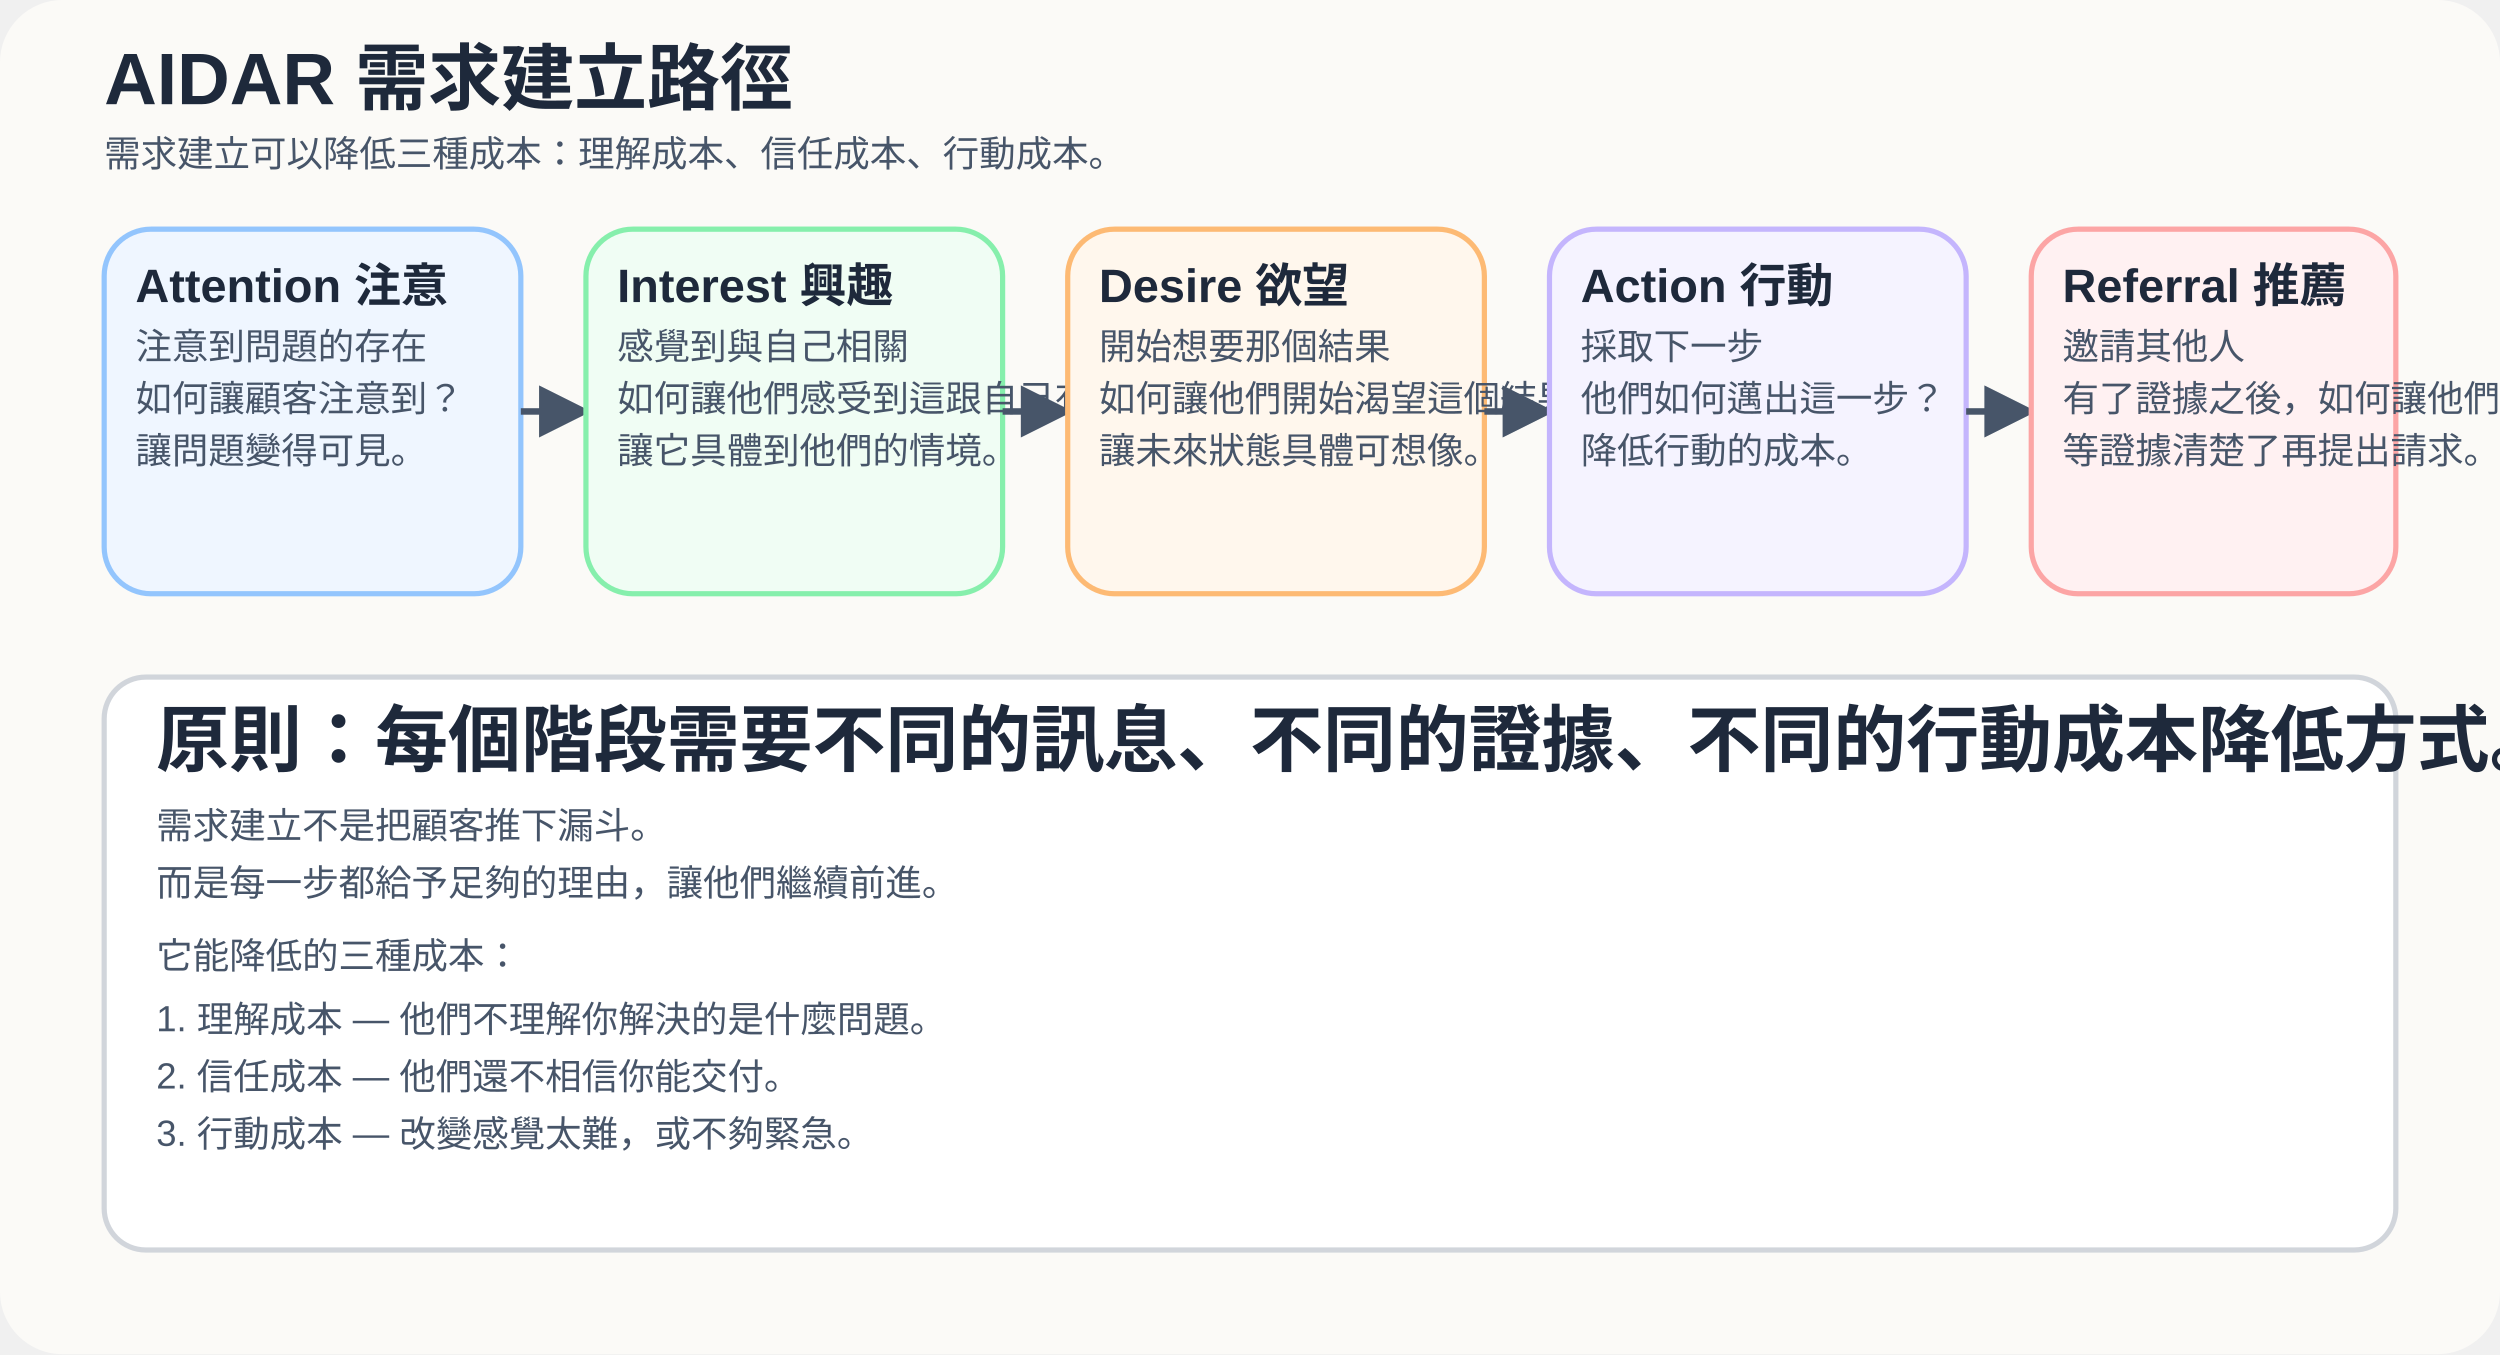
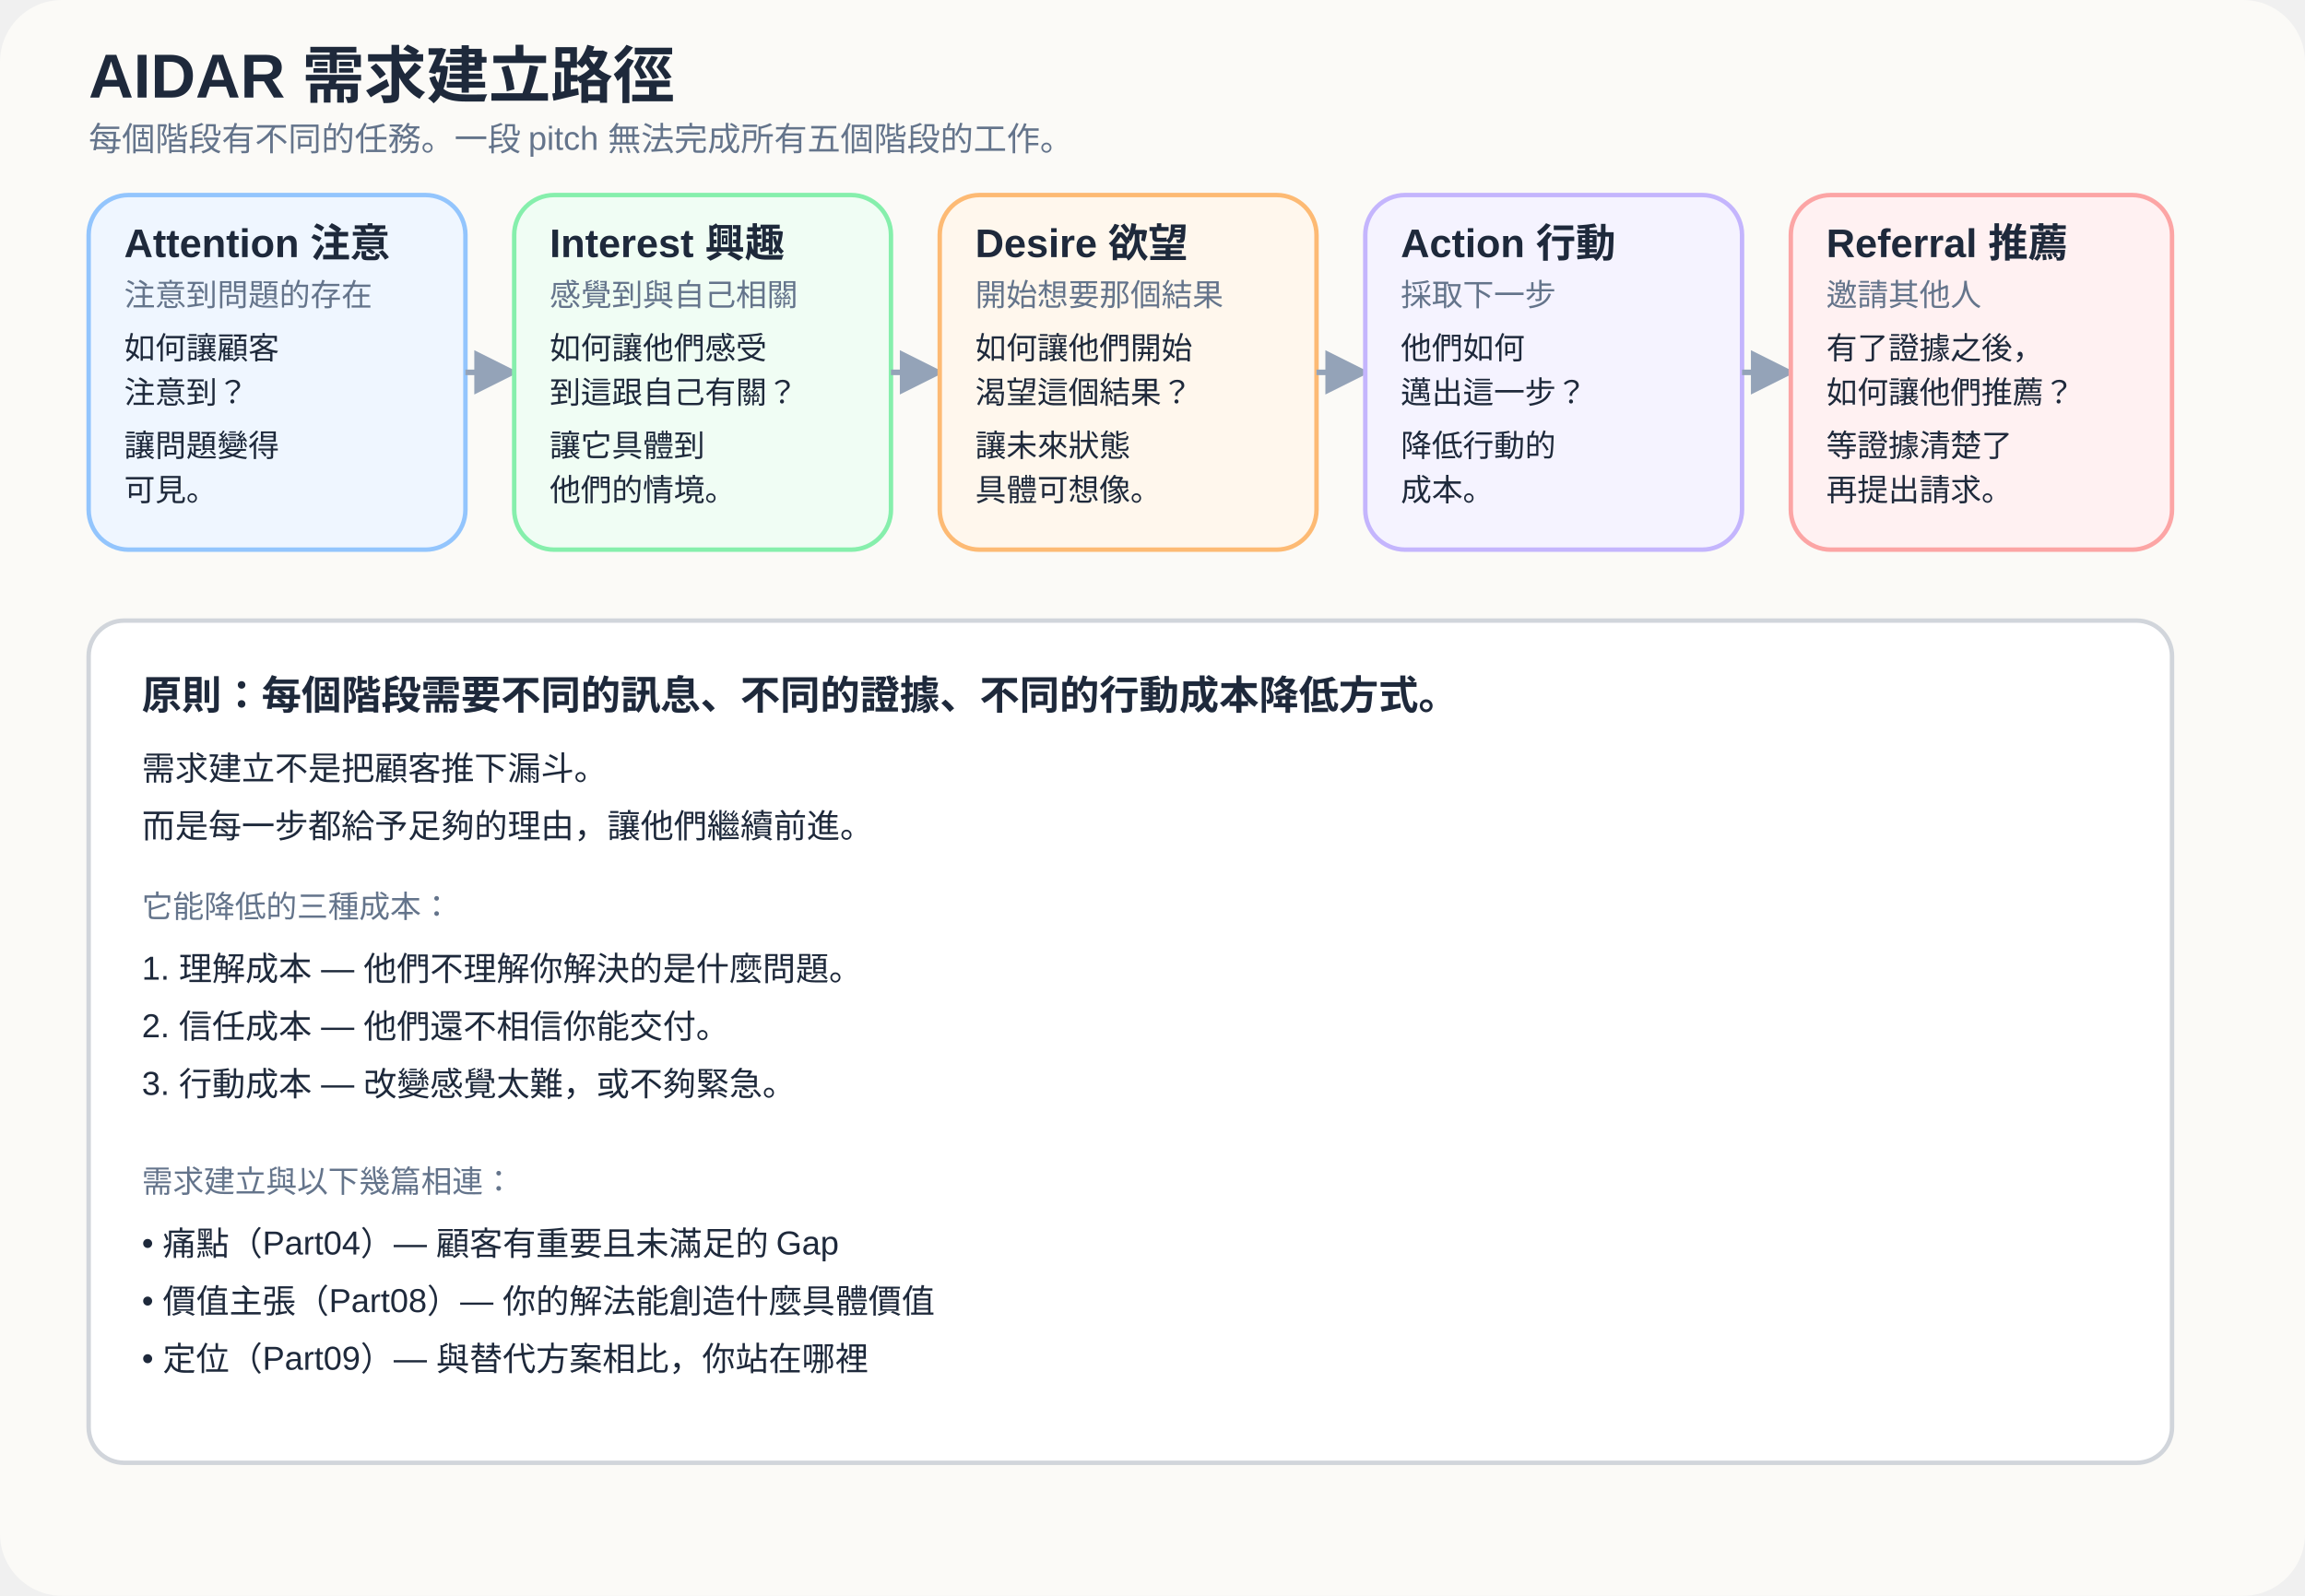
- <svg xmlns="http://www.w3.org/2000/svg" viewBox="0 0 960 520" role="img" aria-labelledby="title desc">
+ <svg xmlns="http://www.w3.org/2000/svg" viewBox="0 0 1040 720" role="img" aria-labelledby="title desc">
  <defs>
    <marker id="arr" viewBox="0 0 10 10" refX="9" refY="5" markerWidth="8" markerHeight="8" orient="auto-start-reverse">
-       <path d="M 0 0 L 10 5 L 0 10 z" fill="#475569" />
+       <path d="M 0 0 L 10 5 L 0 10 z" fill="#94a3b8" />
    </marker>
  </defs>
  <style>
- text{font-family:'Noto Sans TC',Arial,sans-serif;fill:#1f2937}.bg{fill:#fbfaf7}.h{font-size:28px;font-weight:700;fill:#1e293b}.t{font-size:18px;font-weight:700;fill:#1e293b}.b{font-size:14px;fill:#475569}.box{fill:#fff;stroke:#d1d5db;stroke-width:2;rx:16}.a1{fill:#eff6ff;stroke:#93c5fd;stroke-width:2}.a2{fill:#f0fdf4;stroke:#86efac;stroke-width:2}.a3{fill:#fff7ed;stroke:#fdba74;stroke-width:2}.a4{fill:#f5f3ff;stroke:#c4b5fd;stroke-width:2}.a5{fill:#fff1f2;stroke:#fca5a5;stroke-width:2}
+     text { font-family: 'Noto Sans TC', Arial, sans-serif; }
+     .h { font-size: 28px; font-weight: 700; fill: #1e293b; }
+     .sub { font-size: 15px; fill: #64748b; }
+     .stage-title { font-size: 18px; font-weight: 700; fill: #1e293b; }
+     .stage-sub { font-size: 14px; fill: #64748b; }
+     .stage-body { font-size: 14px; fill: #1e293b; }
+     .rule-h { font-size: 18px; font-weight: 700; fill: #1e293b; }
+     .rule-body { font-size: 15px; fill: #1e293b; }
+     .rule-muted { font-size: 14px; fill: #64748b; }
+     .box { fill: #fff; stroke: #d1d5db; stroke-width: 2; rx: 16; }
+     .a1 { fill: #eff6ff; stroke: #93c5fd; stroke-width: 2; }
+     .a2 { fill: #f0fdf4; stroke: #86efac; stroke-width: 2; }
+     .a3 { fill: #fff7ed; stroke: #fdba74; stroke-width: 2; }
+     .a4 { fill: #f5f3ff; stroke: #c4b5fd; stroke-width: 2; }
+     .a5 { fill: #fff1f2; stroke: #fca5a5; stroke-width: 2; }
  </style>
-   <rect width="960" height="520" rx="24" fill="#fbfaf7" />
-   <text class="h" x="40" y="40">AIDAR 需求建立路徑</text>
-   <text class="b" x="40" y="64">需求建立可以降低三種成本：理解成本、信任成本、行動成本。</text>
-   <rect class="a1" x="40" y="88" width="160" height="140" rx="18" />
-   <text class="t" x="52" y="116">Attention 注意</text>
-   <text class="b" x="52" y="138">注意到問題的存在</text>
-   <text class="b" x="52" y="158">如何讓顧客注意到？</text>
-   <text class="b" x="52" y="178">讓問題變得可見。</text>
-   <path d="M200 158 L225 158" stroke="#475569" stroke-width="2.5" fill="none" marker-end="url(#arr)" />
-   <rect class="a2" x="225" y="88" width="160" height="140" rx="18" />
-   <text class="t" x="237" y="116">Interest 興趣</text>
-   <text class="b" x="237" y="138">感覺到與自己相關</text>
-   <text class="b" x="237" y="158">如何讓他們感受到這跟自己有關？</text>
-   <text class="b" x="237" y="178">讓它具體到他們的情境。</text>
-   <path d="M385 158 L410 158" stroke="#475569" stroke-width="2.5" fill="none" marker-end="url(#arr)" />
-   <rect class="a3" x="410" y="88" width="160" height="140" rx="18" />
-   <text class="t" x="422" y="116">Desire 欲望</text>
-   <text class="b" x="422" y="138">開始想要那個結果</text>
-   <text class="b" x="422" y="158">如何讓他們開始渴望這個結果？</text>
-   <text class="b" x="422" y="178">讓未來狀態具體可想像。</text>
-   <path d="M570 158 L595 158" stroke="#475569" stroke-width="2.5" fill="none" marker-end="url(#arr)" />
-   <rect class="a4" x="595" y="88" width="160" height="140" rx="18" />
-   <text class="t" x="607" y="116">Action 行動</text>
-   <text class="b" x="607" y="138">採取下一步</text>
-   <text class="b" x="607" y="158">他們如何邁出這一步？</text>
-   <text class="b" x="607" y="178">降低行動的成本。</text>
-   <path d="M755 158 L780 158" stroke="#475569" stroke-width="2.5" fill="none" marker-end="url(#arr)" />
-   <rect class="a5" x="780" y="88" width="140" height="140" rx="18" />
-   <text class="t" x="792" y="116">Referral 推薦</text>
-   <text class="b" x="792" y="138">邀請其他人</text>
-   <text class="b" x="792" y="158">有了證據之後，如何讓他們推薦？</text>
-   <text class="b" x="792" y="178">等證據清楚了再提出請求。</text>
-   <rect class="box" x="40" y="260" width="880" height="220" rx="18" />
-   <text class="h" x="60" y="294">原則：每個階段需要不同的訊息、不同的證據、不同的行動成本降低方式。</text>
-   <text class="b" x="60" y="322">需求建立不是把顧客推下漏斗。</text>
-   <text class="b" x="60" y="344">而是每一步都給予足夠的理由，讓他們繼續前進。</text>
-   <text class="b" x="60" y="372">它能降低的三種成本：</text>
-   <text class="b" x="60" y="396">1. 理解成本 — 他們不理解你解決的是什麼問題。</text>
-   <text class="b" x="60" y="418">2. 信任成本 — 他們還不相信你能交付。</text>
-   <text class="b" x="60" y="440">3. 行動成本 — 改變感覺太難，或不夠緊急。</text>
+   <rect width="1040" height="720" rx="28" fill="#fbfaf7" />
+   <text class="h" x="40" y="44">AIDAR 需求建立路徑</text>
+   <text class="sub" x="40" y="68">每個階段有不同的任務。一段 pitch 無法完成所有五個階段的工作。</text>
+   <rect class="a1" x="40" y="88" width="170" height="160" rx="18" />
+   <text class="stage-title" x="56" y="116">Attention 注意</text>
+   <text class="stage-sub" x="56" y="138">注意到問題的存在</text>
+   <text class="stage-body" x="56" y="162">如何讓顧客</text>
+   <text class="stage-body" x="56" y="182">注意到？</text>
+   <text class="stage-body" x="56" y="206">讓問題變得</text>
+   <text class="stage-body" x="56" y="226">可見。</text>
+   <line x1="210" y1="168" x2="232" y2="168" stroke="#94a3b8" stroke-width="2.5" marker-end="url(#arr)" />
+   <rect class="a2" x="232" y="88" width="170" height="160" rx="18" />
+   <text class="stage-title" x="248" y="116">Interest 興趣</text>
+   <text class="stage-sub" x="248" y="138">感覺到與自己相關</text>
+   <text class="stage-body" x="248" y="162">如何讓他們感受</text>
+   <text class="stage-body" x="248" y="182">到這跟自己有關？</text>
+   <text class="stage-body" x="248" y="206">讓它具體到</text>
+   <text class="stage-body" x="248" y="226">他們的情境。</text>
+   <line x1="402" y1="168" x2="424" y2="168" stroke="#94a3b8" stroke-width="2.5" marker-end="url(#arr)" />
+   <rect class="a3" x="424" y="88" width="170" height="160" rx="18" />
+   <text class="stage-title" x="440" y="116">Desire 欲望</text>
+   <text class="stage-sub" x="440" y="138">開始想要那個結果</text>
+   <text class="stage-body" x="440" y="162">如何讓他們開始</text>
+   <text class="stage-body" x="440" y="182">渴望這個結果？</text>
+   <text class="stage-body" x="440" y="206">讓未來狀態</text>
+   <text class="stage-body" x="440" y="226">具體可想像。</text>
+   <line x1="594" y1="168" x2="616" y2="168" stroke="#94a3b8" stroke-width="2.5" marker-end="url(#arr)" />
+   <rect class="a4" x="616" y="88" width="170" height="160" rx="18" />
+   <text class="stage-title" x="632" y="116">Action 行動</text>
+   <text class="stage-sub" x="632" y="138">採取下一步</text>
+   <text class="stage-body" x="632" y="162">他們如何</text>
+   <text class="stage-body" x="632" y="182">邁出這一步？</text>
+   <text class="stage-body" x="632" y="206">降低行動的</text>
+   <text class="stage-body" x="632" y="226">成本。</text>
+   <line x1="786" y1="168" x2="808" y2="168" stroke="#94a3b8" stroke-width="2.5" marker-end="url(#arr)" />
+   <rect class="a5" x="808" y="88" width="172" height="160" rx="18" />
+   <text class="stage-title" x="824" y="116">Referral 推薦</text>
+   <text class="stage-sub" x="824" y="138">邀請其他人</text>
+   <text class="stage-body" x="824" y="162">有了證據之後，</text>
+   <text class="stage-body" x="824" y="182">如何讓他們推薦？</text>
+   <text class="stage-body" x="824" y="206">等證據清楚了</text>
+   <text class="stage-body" x="824" y="226">再提出請求。</text>
+   <rect class="box" x="40" y="280" width="940" height="380" rx="20" />
+   <text class="rule-h" x="64" y="320">原則：每個階段需要不同的訊息、不同的證據、不同的行動成本降低方式。</text>
+   <text class="rule-body" x="64" y="352">需求建立不是把顧客推下漏斗。</text>
+   <text class="rule-body" x="64" y="378">而是每一步都給予足夠的理由，讓他們繼續前進。</text>
+   <text class="rule-muted" x="64" y="414">它能降低的三種成本：</text>
+   <text class="rule-body" x="64" y="442">1. 理解成本 — 他們不理解你解決的是什麼問題。</text>
+   <text class="rule-body" x="64" y="468">2. 信任成本 — 他們還不相信你能交付。</text>
+   <text class="rule-body" x="64" y="494">3. 行動成本 — 改變感覺太難，或不夠緊急。</text>
+   <text class="rule-muted" x="64" y="538">需求建立與以下幾篇相連：</text>
+   <text class="rule-body" x="64" y="566">• 痛點（Part04）— 顧客有重要且未滿足的 Gap</text>
+   <text class="rule-body" x="64" y="592">• 價值主張（Part08）— 你的解法能創造什麼具體價值</text>
+   <text class="rule-body" x="64" y="618">• 定位（Part09）— 與替代方案相比，你站在哪裡</text>
</svg>
